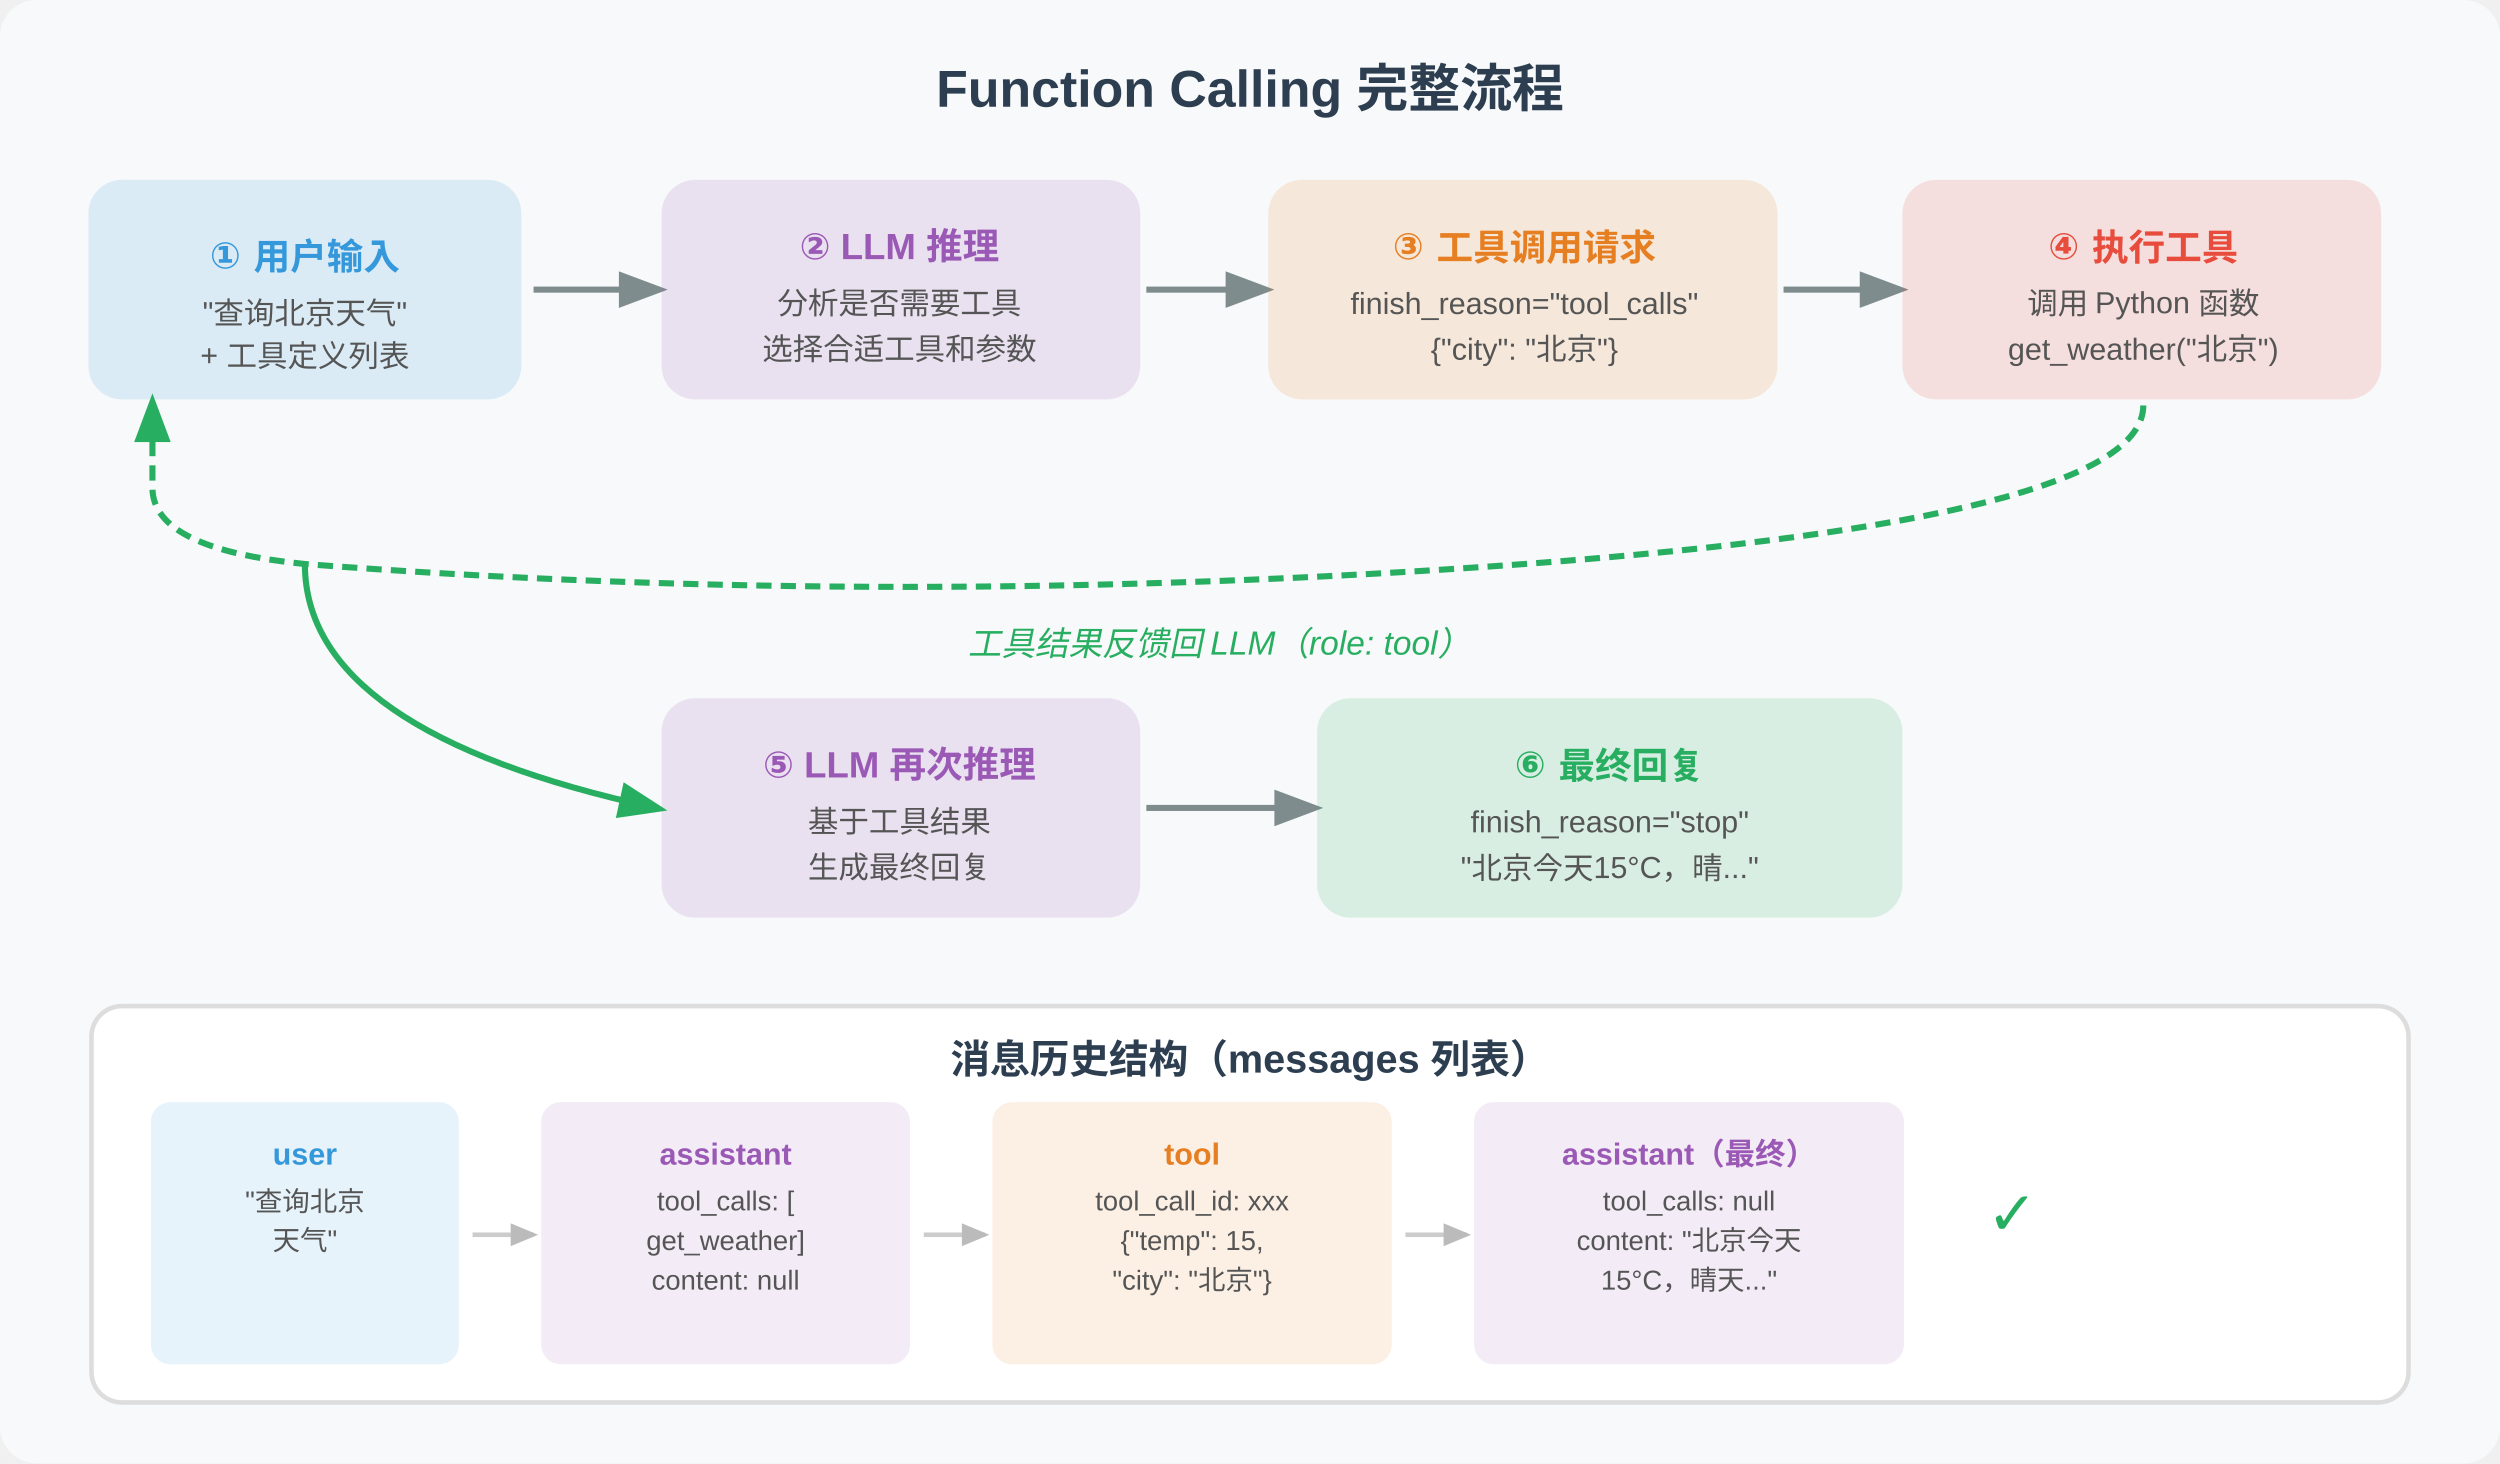
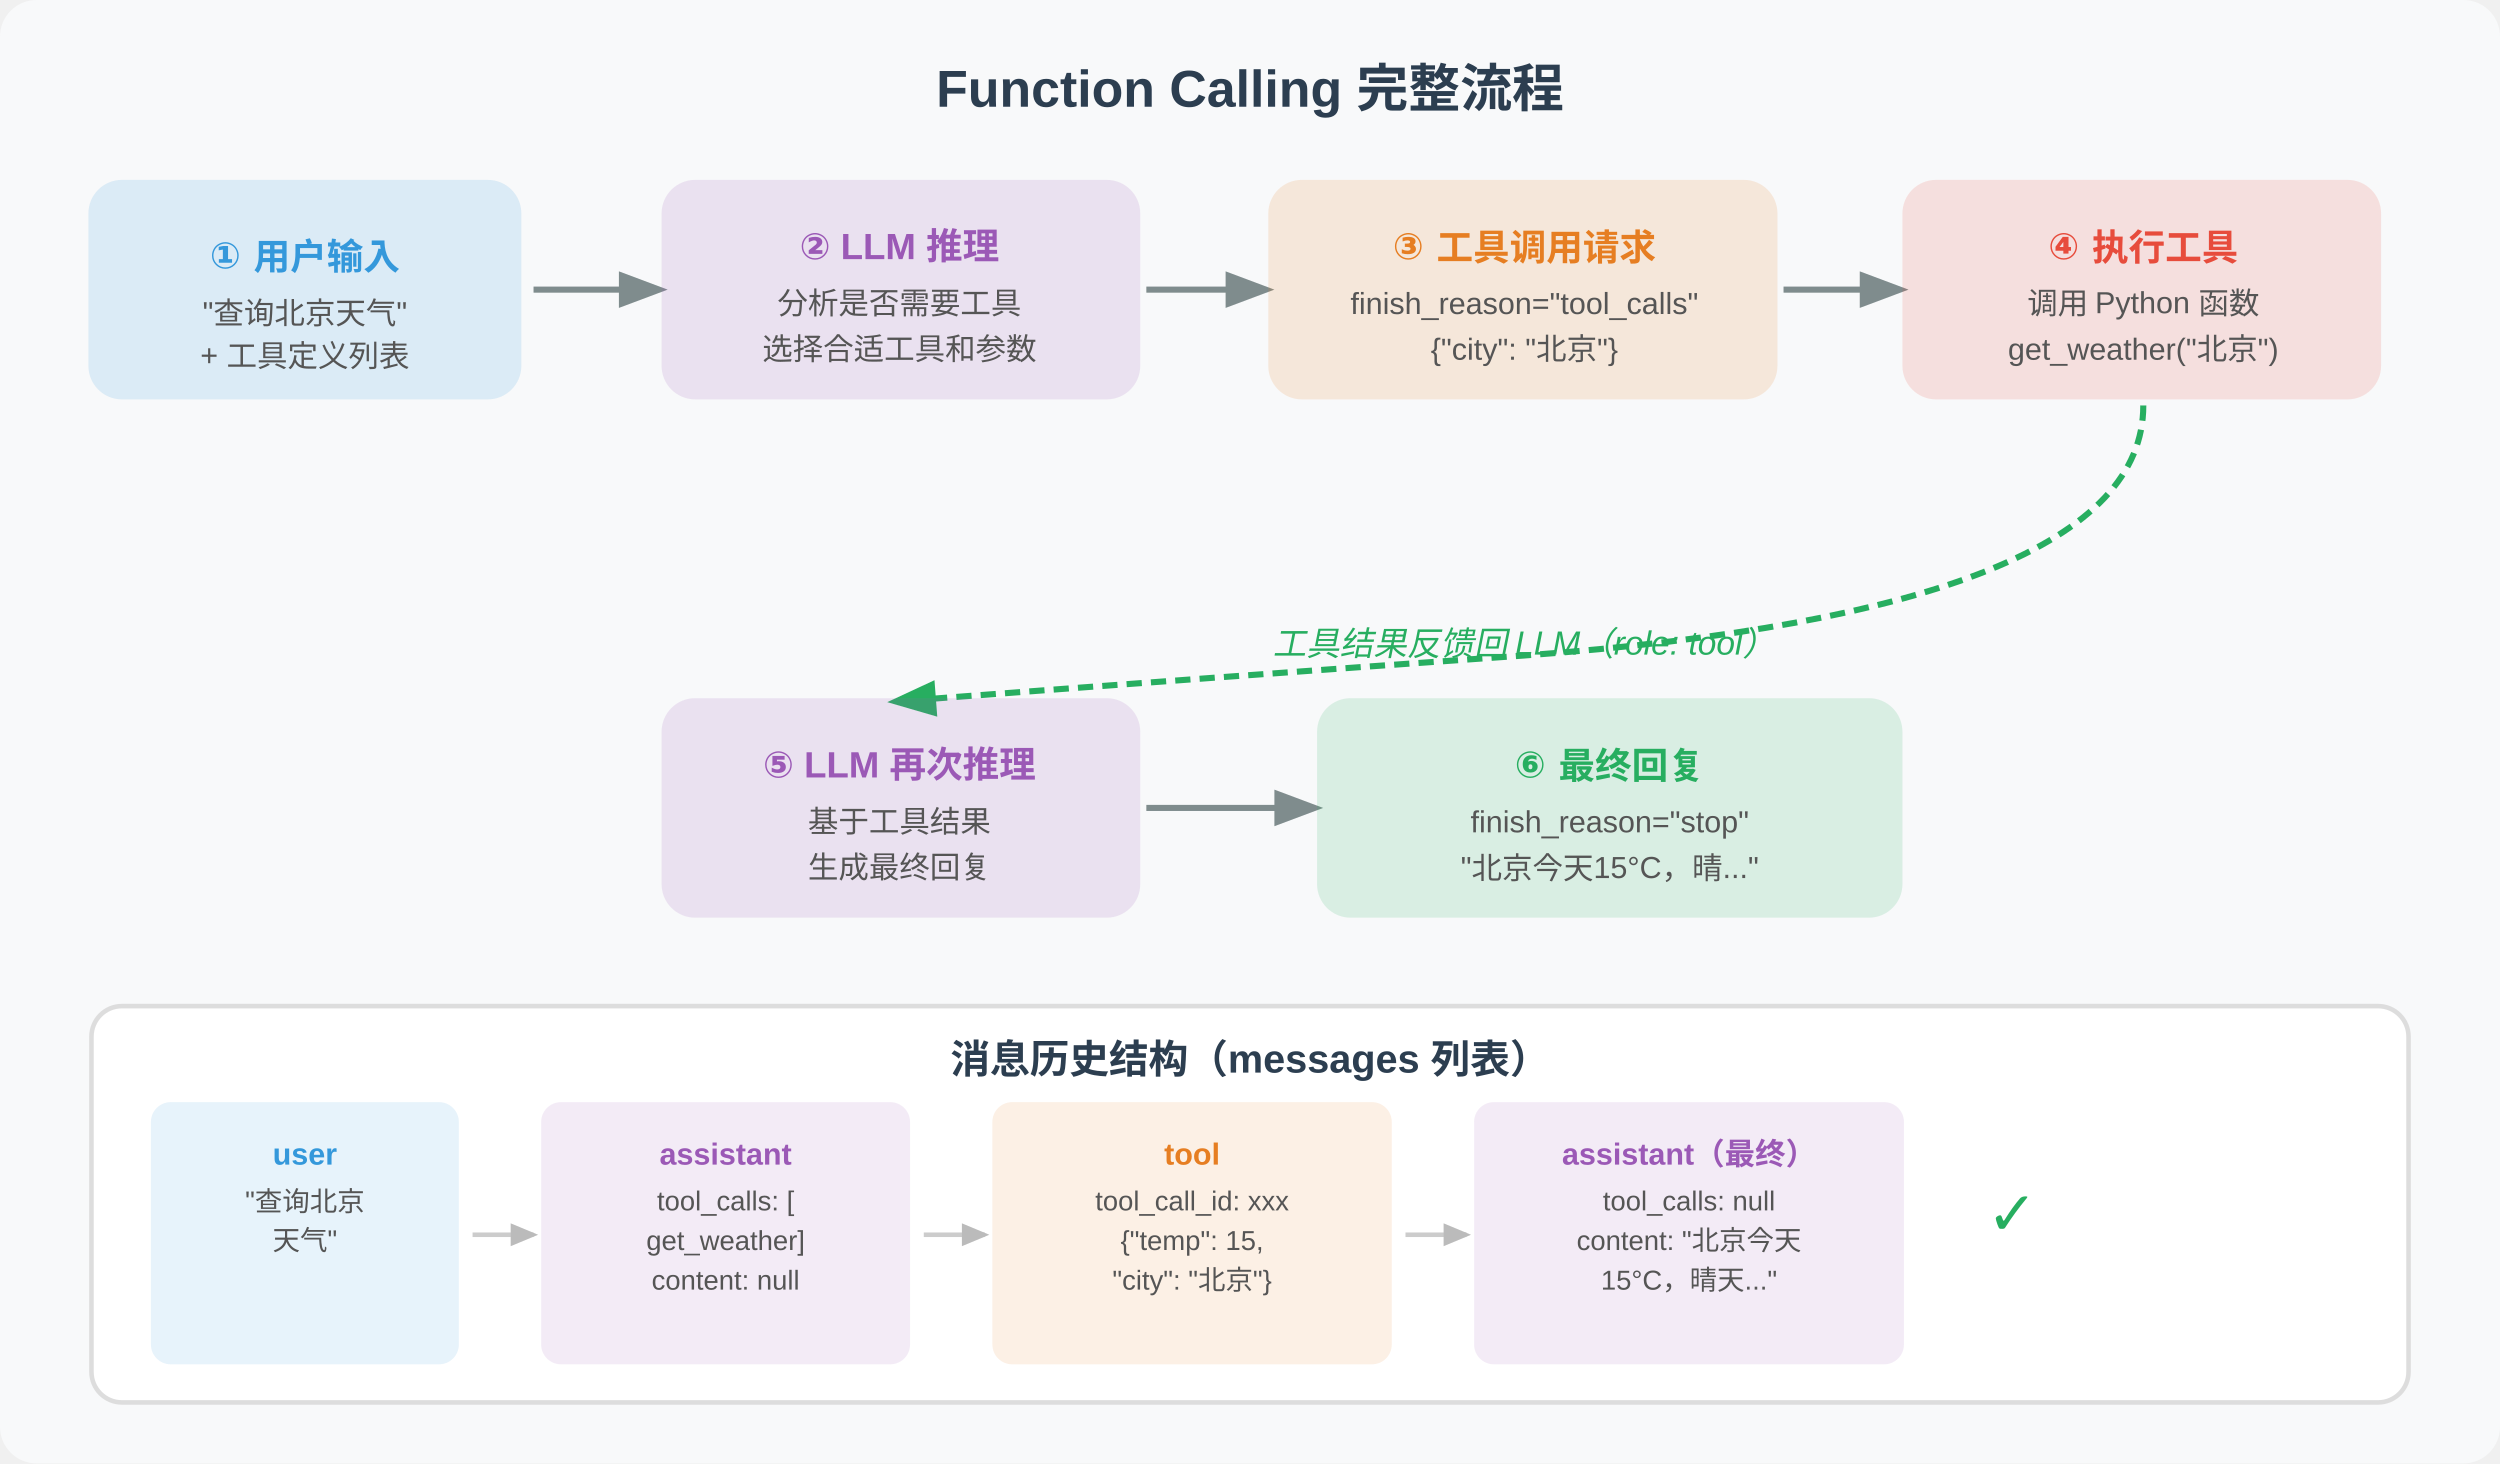
<svg xmlns="http://www.w3.org/2000/svg" viewBox="0 0 820 480" width="820" height="480">
  <rect width="820" height="480" fill="#f8f9fa" rx="12" />
  <text x="410" y="35" text-anchor="middle" font-family="Arial, sans-serif" font-size="17" font-weight="bold" fill="#2c3e50">Function Calling 完整流程</text>
  <rect x="30" y="60" width="140" height="70" rx="10" fill="#3498db" opacity="0.15" stroke="#3498db" stroke-width="2" />
  <text x="100" y="88" text-anchor="middle" font-family="Arial, sans-serif" font-size="12" font-weight="bold" fill="#3498db">① 用户输入</text>
  <text x="100" y="106" text-anchor="middle" font-family="Arial, sans-serif" font-size="10" fill="#555">"查询北京天气"</text>
  <text x="100" y="120" text-anchor="middle" font-family="Arial, sans-serif" font-size="10" fill="#555">+ 工具定义列表</text>
  <path d="M175 95 L215 95" stroke="#7f8c8d" stroke-width="2" marker-end="url(#arr)" />
  <rect x="218" y="60" width="155" height="70" rx="10" fill="#9b59b6" opacity="0.15" stroke="#9b59b6" stroke-width="2" />
  <text x="295" y="85" text-anchor="middle" font-family="Arial, sans-serif" font-size="12" font-weight="bold" fill="#9b59b6">② LLM 推理</text>
  <text x="295" y="103" text-anchor="middle" font-family="Arial, sans-serif" font-size="10" fill="#555">分析是否需要工具</text>
  <text x="295" y="118" text-anchor="middle" font-family="Arial, sans-serif" font-size="10" fill="#555">选择合适工具和参数</text>
  <path d="M376 95 L414 95" stroke="#7f8c8d" stroke-width="2" marker-end="url(#arr)" />
  <rect x="417" y="60" width="165" height="70" rx="10" fill="#e67e22" opacity="0.15" stroke="#e67e22" stroke-width="2" />
  <text x="500" y="85" text-anchor="middle" font-family="Arial, sans-serif" font-size="12" font-weight="bold" fill="#e67e22">③ 工具调用请求</text>
  <text x="500" y="103" text-anchor="middle" font-family="Arial, sans-serif" font-size="10" fill="#555">finish_reason="tool_calls"</text>
  <text x="500" y="118" text-anchor="middle" font-family="Arial, sans-serif" font-size="10" fill="#555">{"city": "北京"}</text>
  <path d="M585 95 L622 95" stroke="#7f8c8d" stroke-width="2" marker-end="url(#arr)" />
  <rect x="625" y="60" width="155" height="70" rx="10" fill="#e74c3c" opacity="0.15" stroke="#e74c3c" stroke-width="2" />
  <text x="703" y="85" text-anchor="middle" font-family="Arial, sans-serif" font-size="12" font-weight="bold" fill="#e74c3c">④ 执行工具</text>
  <text x="703" y="103" text-anchor="middle" font-family="Arial, sans-serif" font-size="10" fill="#555">调用 Python 函数</text>
  <text x="703" y="118" text-anchor="middle" font-family="Arial, sans-serif" font-size="10" fill="#555">get_weather("北京")</text>
-   <path d="M703 133 Q703 170 500 185 Q295 200 100 185 Q50 180 50 160 L50 133" stroke="#27ae60" stroke-width="2" fill="none" stroke-dasharray="5,3" marker-end="url(#green-arr)" />
-   <text x="400" y="215" text-anchor="middle" font-family="Arial, sans-serif" font-size="11" fill="#27ae60" font-style="italic">工具结果反馈回 LLM（role: tool）</text>
+   <path d="M703 133 Q703 200 500 215 Q400 222 295 230" stroke="#27ae60" stroke-width="2" fill="none" stroke-dasharray="5,3" marker-end="url(#green-arr)" />
+   <text x="500" y="215" text-anchor="middle" font-family="Arial, sans-serif" font-size="11" fill="#27ae60" font-style="italic">工具结果反馈回 LLM（role: tool）</text>
  <rect x="218" y="230" width="155" height="70" rx="10" fill="#9b59b6" opacity="0.15" stroke="#9b59b6" stroke-width="2" />
  <text x="295" y="255" text-anchor="middle" font-family="Arial, sans-serif" font-size="12" font-weight="bold" fill="#9b59b6">⑤ LLM 再次推理</text>
  <text x="295" y="273" text-anchor="middle" font-family="Arial, sans-serif" font-size="10" fill="#555">基于工具结果</text>
  <text x="295" y="288" text-anchor="middle" font-family="Arial, sans-serif" font-size="10" fill="#555">生成最终回复</text>
-   <path d="M100 185 Q100 240 215 265" stroke="#27ae60" stroke-width="2" fill="none" marker-end="url(#green-arr)" />
  <path d="M376 265 L430 265" stroke="#7f8c8d" stroke-width="2" marker-end="url(#arr)" />
  <rect x="433" y="230" width="190" height="70" rx="10" fill="#27ae60" opacity="0.15" stroke="#27ae60" stroke-width="2" />
  <text x="528" y="255" text-anchor="middle" font-family="Arial, sans-serif" font-size="12" font-weight="bold" fill="#27ae60">⑥ 最终回复</text>
  <text x="528" y="273" text-anchor="middle" font-family="Arial, sans-serif" font-size="10" fill="#555">finish_reason="stop"</text>
  <text x="528" y="288" text-anchor="middle" font-family="Arial, sans-serif" font-size="10" fill="#555">"北京今天15°C，晴..."</text>
  <rect x="30" y="330" width="760" height="130" rx="10" fill="white" stroke="#ddd" stroke-width="1.5" />
  <text x="410" y="352" text-anchor="middle" font-family="Arial, sans-serif" font-size="13" font-weight="bold" fill="#2c3e50">消息历史结构（messages 列表）</text>
  <rect x="50" y="362" width="100" height="85" rx="6" fill="#3498db" opacity="0.12" stroke="#3498db" stroke-width="1" />
  <text x="100" y="382" text-anchor="middle" font-family="Arial, sans-serif" font-size="10" font-weight="bold" fill="#3498db">user</text>
  <text x="100" y="397" text-anchor="middle" font-family="Arial, sans-serif" font-size="9" fill="#555">"查询北京</text>
  <text x="100" y="410" text-anchor="middle" font-family="Arial, sans-serif" font-size="9" fill="#555">天气"</text>
  <path d="M155 405 L175 405" stroke="#ccc" stroke-width="1.5" marker-end="url(#small-arr)" />
  <rect x="178" y="362" width="120" height="85" rx="6" fill="#9b59b6" opacity="0.12" stroke="#9b59b6" stroke-width="1" />
  <text x="238" y="382" text-anchor="middle" font-family="Arial, sans-serif" font-size="10" font-weight="bold" fill="#9b59b6">assistant</text>
  <text x="238" y="397" text-anchor="middle" font-family="Arial, sans-serif" font-size="9" fill="#555">tool_calls: [</text>
  <text x="238" y="410" text-anchor="middle" font-family="Arial, sans-serif" font-size="9" fill="#555">get_weather]</text>
  <text x="238" y="423" text-anchor="middle" font-family="Arial, sans-serif" font-size="9" fill="#555">content: null</text>
  <path d="M303 405 L323 405" stroke="#ccc" stroke-width="1.5" marker-end="url(#small-arr)" />
  <rect x="326" y="362" width="130" height="85" rx="6" fill="#e67e22" opacity="0.12" stroke="#e67e22" stroke-width="1" />
  <text x="391" y="382" text-anchor="middle" font-family="Arial, sans-serif" font-size="10" font-weight="bold" fill="#e67e22">tool</text>
  <text x="391" y="397" text-anchor="middle" font-family="Arial, sans-serif" font-size="9" fill="#555">tool_call_id: xxx</text>
  <text x="391" y="410" text-anchor="middle" font-family="Arial, sans-serif" font-size="9" fill="#555">{"temp": 15,</text>
  <text x="391" y="423" text-anchor="middle" font-family="Arial, sans-serif" font-size="9" fill="#555">"city": "北京"}</text>
  <path d="M461 405 L481 405" stroke="#ccc" stroke-width="1.5" marker-end="url(#small-arr)" />
  <rect x="484" y="362" width="140" height="85" rx="6" fill="#9b59b6" opacity="0.12" stroke="#9b59b6" stroke-width="1" />
  <text x="554" y="382" text-anchor="middle" font-family="Arial, sans-serif" font-size="10" font-weight="bold" fill="#9b59b6">assistant（最终）</text>
  <text x="554" y="397" text-anchor="middle" font-family="Arial, sans-serif" font-size="9" fill="#555">tool_calls: null</text>
  <text x="554" y="410" text-anchor="middle" font-family="Arial, sans-serif" font-size="9" fill="#555">content: "北京今天</text>
  <text x="554" y="423" text-anchor="middle" font-family="Arial, sans-serif" font-size="9" fill="#555">15°C，晴天..."</text>
  <text x="660" y="405" text-anchor="middle" font-family="Arial, sans-serif" font-size="20" fill="#27ae60">✓</text>
  <defs>
    <marker id="arr" markerWidth="8" markerHeight="8" refX="6" refY="3" orient="auto">
      <path d="M0,0 L0,6 L8,3 z" fill="#7f8c8d" />
    </marker>
    <marker id="green-arr" markerWidth="8" markerHeight="8" refX="6" refY="3" orient="auto">
      <path d="M0,0 L0,6 L8,3 z" fill="#27ae60" />
    </marker>
    <marker id="small-arr" markerWidth="6" markerHeight="6" refX="5" refY="2.5" orient="auto">
      <path d="M0,0 L0,5 L6,2.5 z" fill="#bbb" />
    </marker>
  </defs>
</svg>
